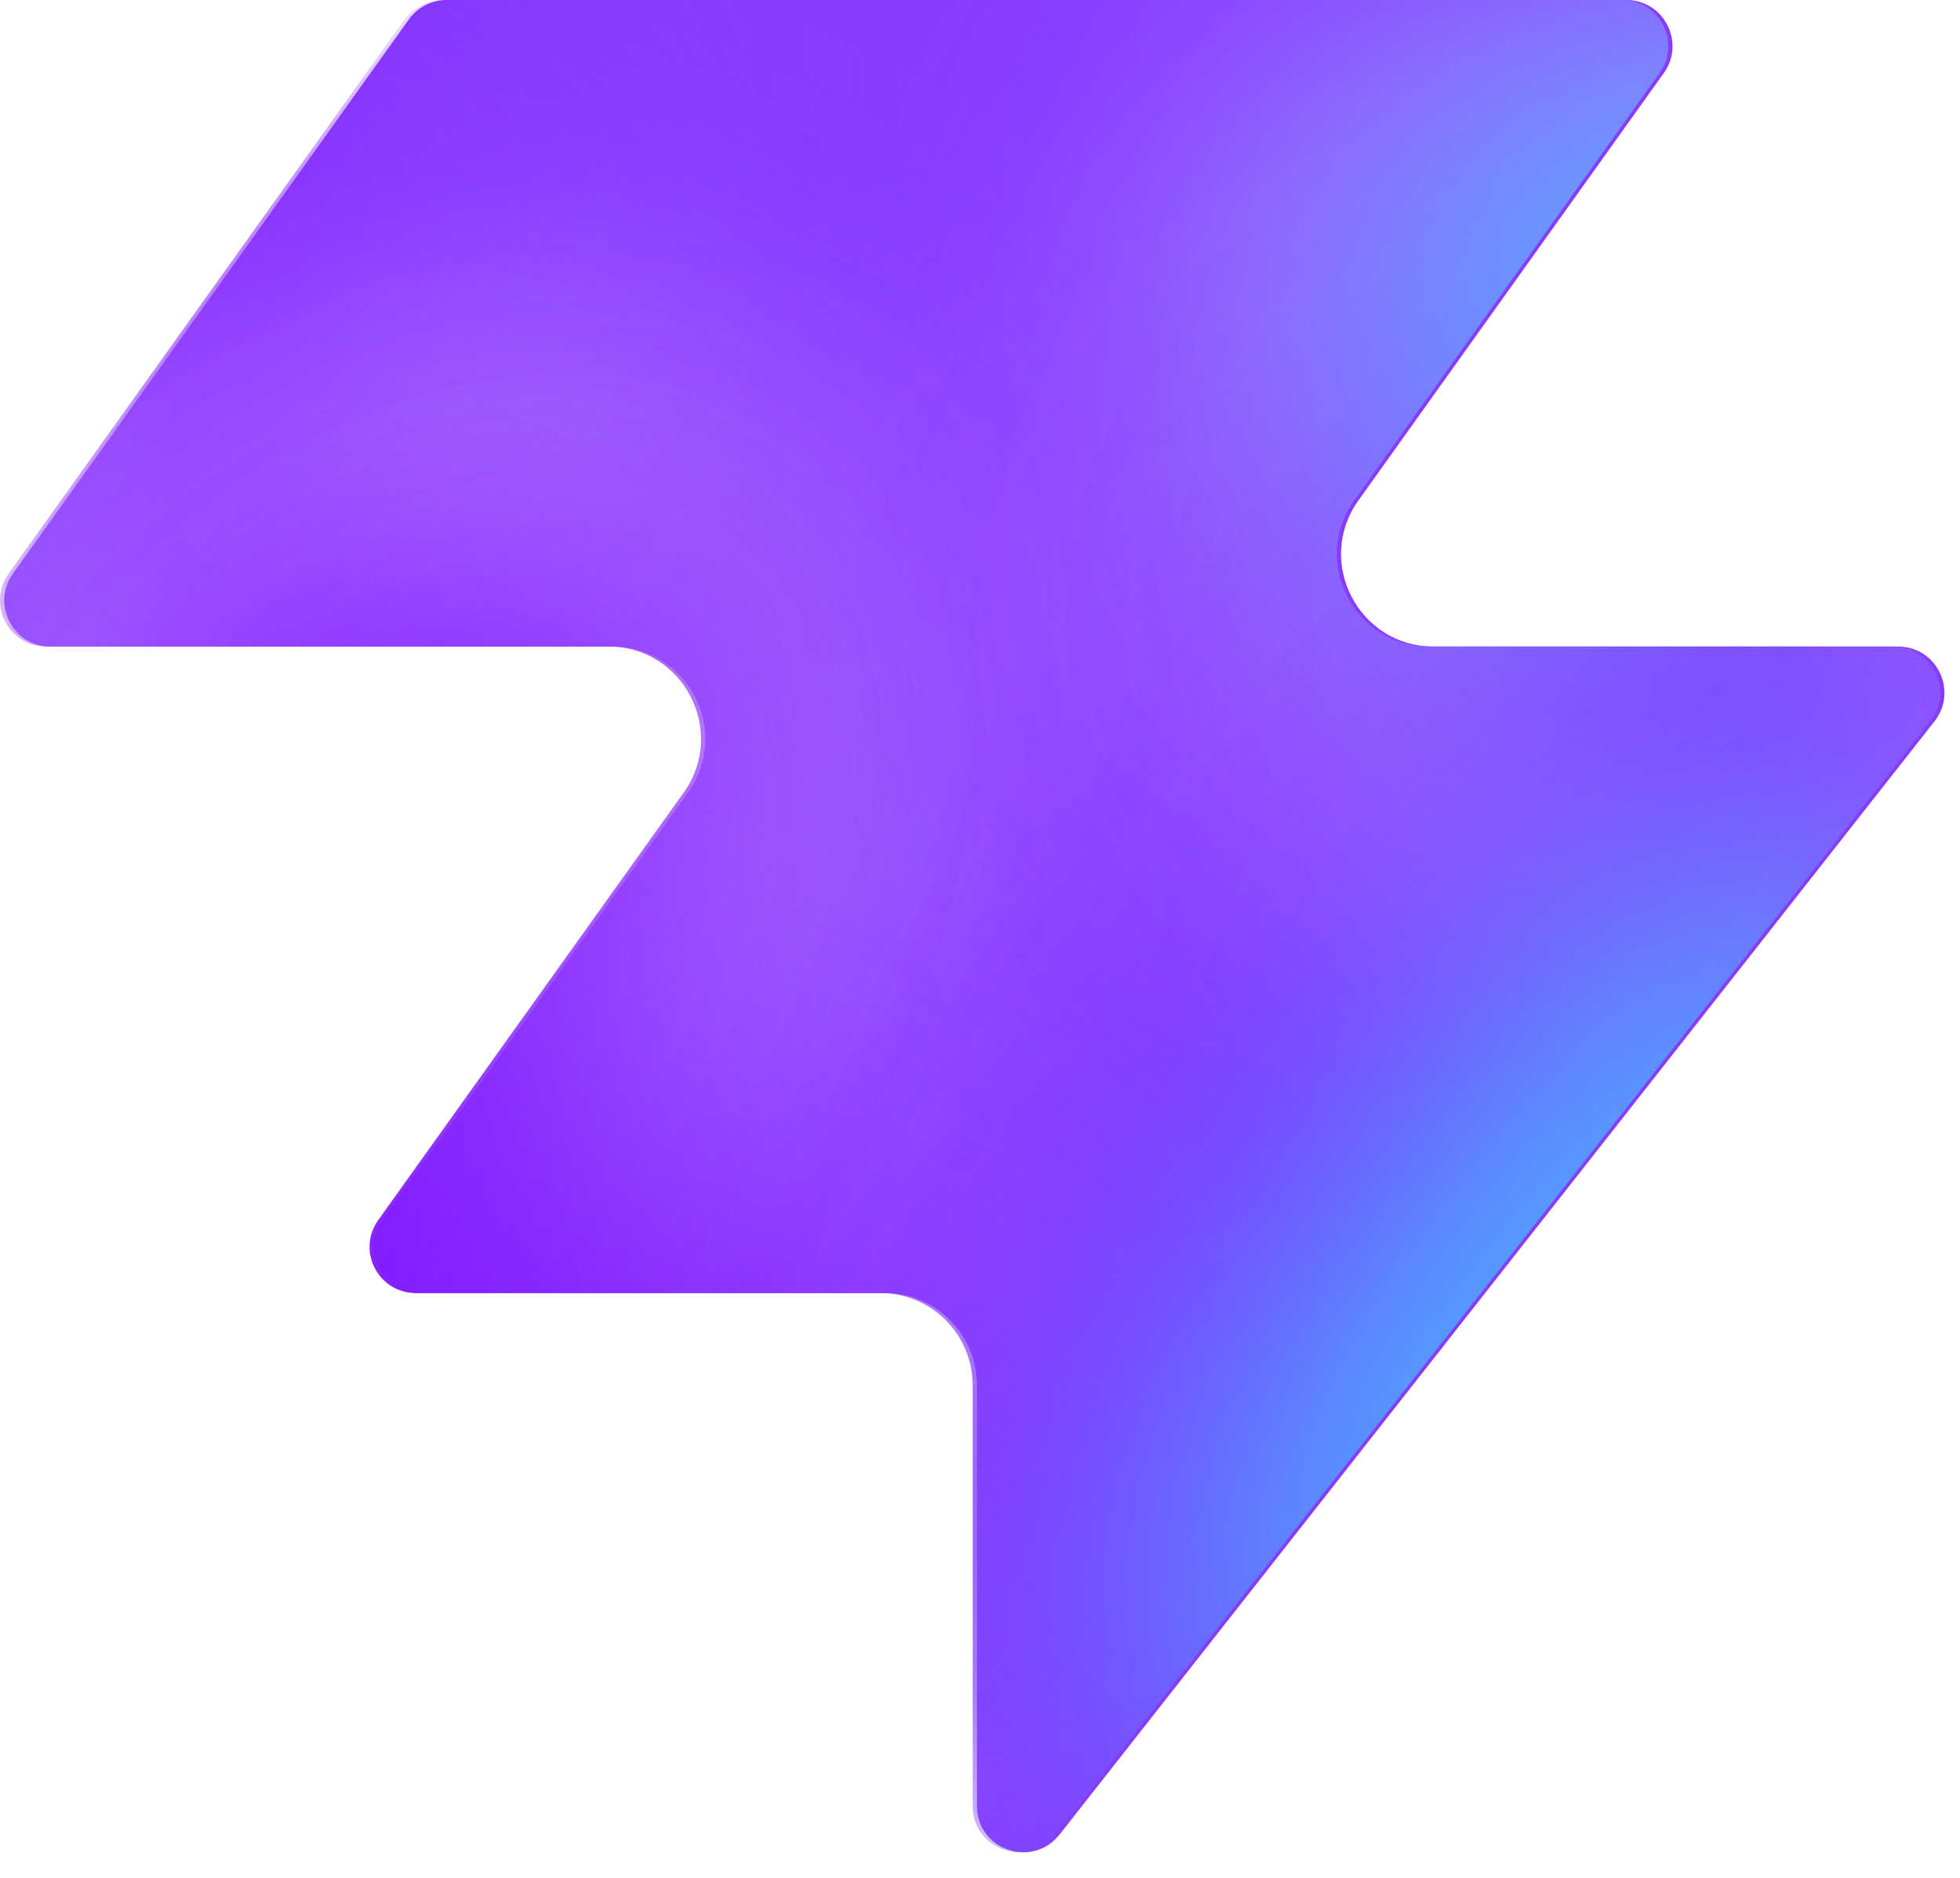
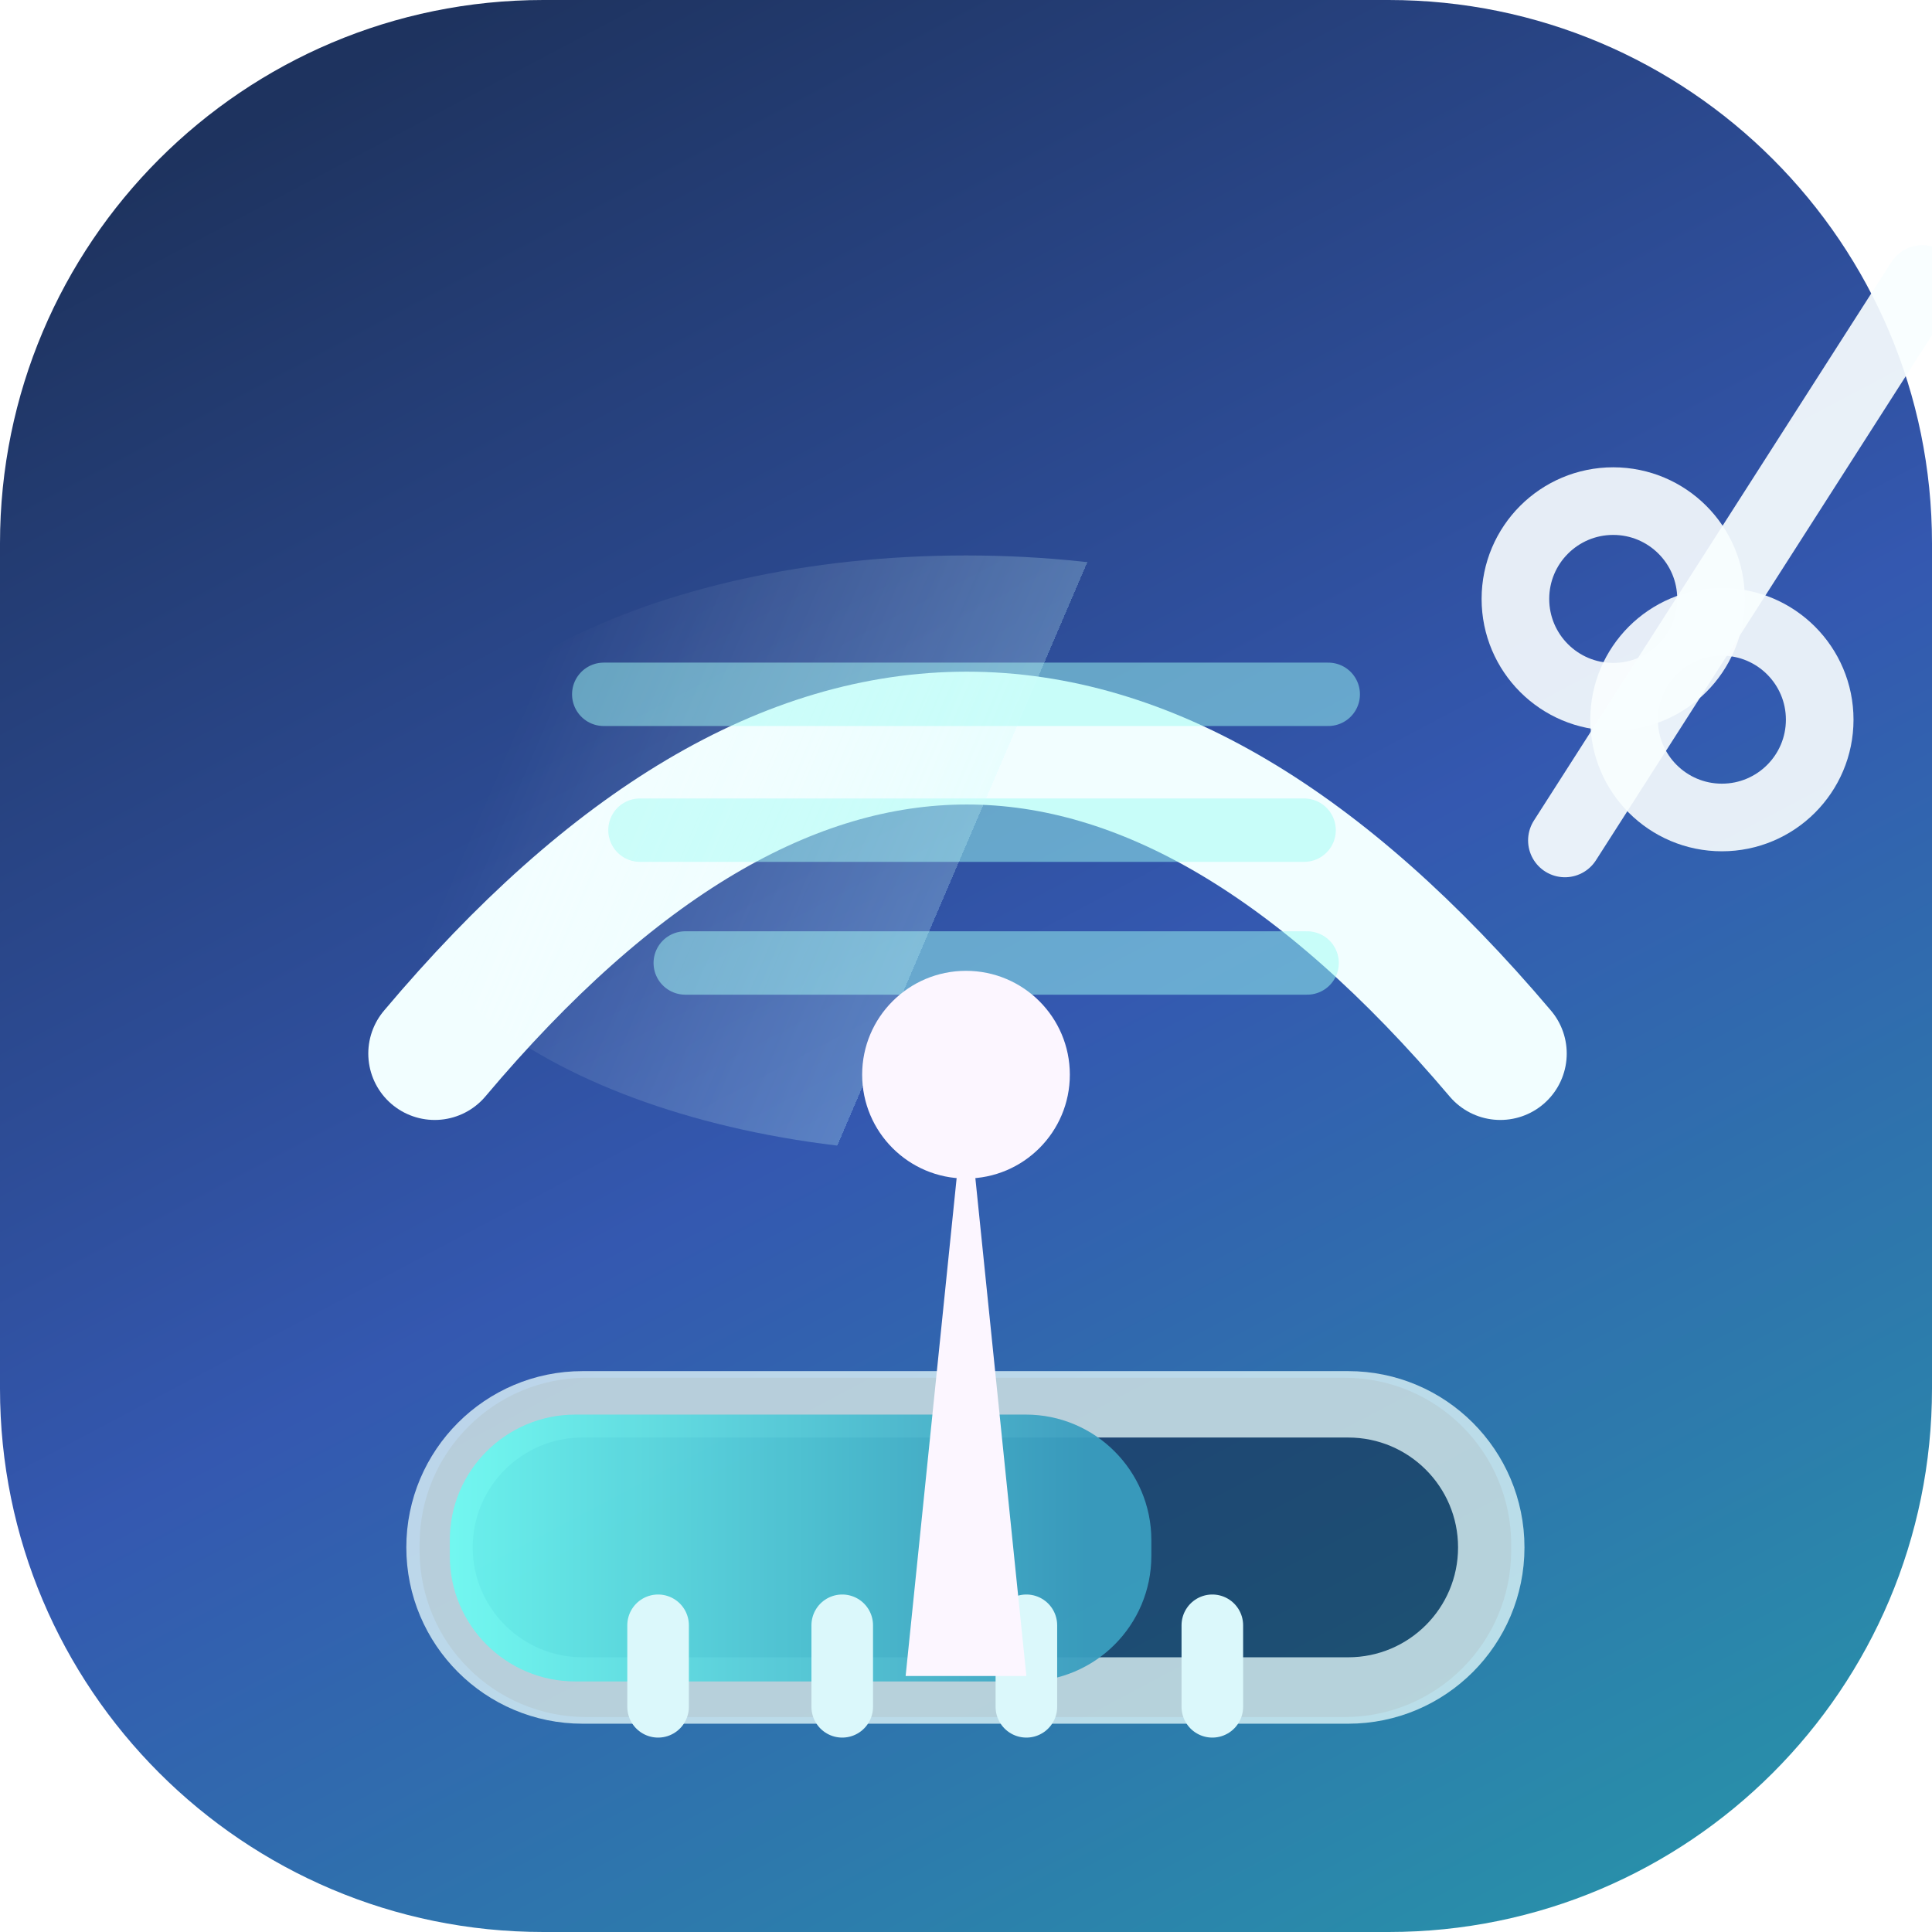
- <svg xmlns="http://www.w3.org/2000/svg" width="48" height="46" fill="none" viewBox="0 0 48 46">
-   <path fill="#863bff" d="M25.946 44.938c-.664.845-2.021.375-2.021-.698V33.937a2.26 2.26 0 0 0-2.262-2.262H10.287c-.92 0-1.456-1.04-.92-1.788l7.48-10.471c1.07-1.497 0-3.578-1.842-3.578H1.237c-.92 0-1.456-1.04-.92-1.788L10.013.474c.214-.297.556-.474.92-.474h28.894c.92 0 1.456 1.04.92 1.788l-7.48 10.471c-1.07 1.498 0 3.579 1.842 3.579h11.377c.943 0 1.473 1.088.89 1.83L25.947 44.94z" style="fill:#863bff;fill:color(display-p3 .525 .23 1);fill-opacity:1" />
-   <mask id="a" width="48" height="46" x="0" y="0" maskUnits="userSpaceOnUse" style="mask-type:alpha">
-     <path fill="#000" d="M25.842 44.938c-.664.844-2.021.375-2.021-.698V33.937a2.26 2.26 0 0 0-2.262-2.262H10.183c-.92 0-1.456-1.04-.92-1.788l7.48-10.471c1.07-1.498 0-3.579-1.842-3.579H1.133c-.92 0-1.456-1.04-.92-1.787L9.91.473c.214-.297.556-.474.92-.474h28.894c.92 0 1.456 1.04.92 1.788l-7.48 10.471c-1.07 1.498 0 3.578 1.842 3.578h11.377c.943 0 1.473 1.088.89 1.832L25.843 44.94z" style="fill:#000;fill-opacity:1" />
-   </mask>
-   <g mask="url(#a)">
-     <g filter="url(#b)">
-       <ellipse cx="5.508" cy="14.704" fill="#ede6ff" rx="5.508" ry="14.704" style="fill:#ede6ff;fill:color(display-p3 .927 .903 1);fill-opacity:1" transform="matrix(.00324 1 1 -.00324 -4.47 31.516)" />
-     </g>
-     <g filter="url(#c)">
-       <ellipse cx="10.399" cy="29.851" fill="#ede6ff" rx="10.399" ry="29.851" style="fill:#ede6ff;fill:color(display-p3 .927 .903 1);fill-opacity:1" transform="matrix(.00324 1 1 -.00324 -39.328 7.883)" />
-     </g>
-     <g filter="url(#d)">
-       <ellipse cx="5.508" cy="30.487" fill="#7e14ff" rx="5.508" ry="30.487" style="fill:#7e14ff;fill:color(display-p3 .492 .077 1);fill-opacity:1" transform="rotate(89.814 -25.913 -14.639)scale(1 -1)" />
-     </g>
-     <g filter="url(#e)">
-       <ellipse cx="5.508" cy="30.599" fill="#7e14ff" rx="5.508" ry="30.599" style="fill:#7e14ff;fill:color(display-p3 .492 .077 1);fill-opacity:1" transform="rotate(89.814 -32.644 -3.334)scale(1 -1)" />
-     </g>
-     <g filter="url(#f)">
-       <ellipse cx="5.508" cy="30.599" fill="#7e14ff" rx="5.508" ry="30.599" style="fill:#7e14ff;fill:color(display-p3 .492 .077 1);fill-opacity:1" transform="matrix(.00324 1 1 -.00324 -34.34 30.47)" />
-     </g>
-     <g filter="url(#g)">
-       <ellipse cx="14.072" cy="22.078" fill="#ede6ff" rx="14.072" ry="22.078" style="fill:#ede6ff;fill:color(display-p3 .927 .903 1);fill-opacity:1" transform="rotate(93.35 24.506 48.493)scale(-1 1)" />
-     </g>
-     <g filter="url(#h)">
-       <ellipse cx="3.47" cy="21.501" fill="#7e14ff" rx="3.47" ry="21.501" style="fill:#7e14ff;fill:color(display-p3 .492 .077 1);fill-opacity:1" transform="rotate(89.009 28.708 47.59)scale(-1 1)" />
-     </g>
-     <g filter="url(#i)">
-       <ellipse cx="3.47" cy="21.501" fill="#7e14ff" rx="3.47" ry="21.501" style="fill:#7e14ff;fill:color(display-p3 .492 .077 1);fill-opacity:1" transform="rotate(89.009 28.708 47.59)scale(-1 1)" />
-     </g>
-     <g filter="url(#j)">
-       <ellipse cx=".387" cy="8.972" fill="#7e14ff" rx="4.407" ry="29.108" style="fill:#7e14ff;fill:color(display-p3 .492 .077 1);fill-opacity:1" transform="rotate(39.51 .387 8.972)" />
-     </g>
-     <g filter="url(#k)">
-       <ellipse cx="47.523" cy="-6.092" fill="#7e14ff" rx="4.407" ry="29.108" style="fill:#7e14ff;fill:color(display-p3 .492 .077 1);fill-opacity:1" transform="rotate(37.892 47.523 -6.092)" />
-     </g>
-     <g filter="url(#l)">
-       <ellipse cx="41.412" cy="6.333" fill="#47bfff" rx="5.971" ry="9.665" style="fill:#47bfff;fill:color(display-p3 .28 .748 1);fill-opacity:1" transform="rotate(37.892 41.412 6.333)" />
-     </g>
-     <g filter="url(#m)">
-       <ellipse cx="-1.879" cy="38.332" fill="#7e14ff" rx="4.407" ry="29.108" style="fill:#7e14ff;fill:color(display-p3 .492 .077 1);fill-opacity:1" transform="rotate(37.892 -1.88 38.332)" />
-     </g>
-     <g filter="url(#n)">
-       <ellipse cx="-1.879" cy="38.332" fill="#7e14ff" rx="4.407" ry="29.108" style="fill:#7e14ff;fill:color(display-p3 .492 .077 1);fill-opacity:1" transform="rotate(37.892 -1.88 38.332)" />
-     </g>
-     <g filter="url(#o)">
-       <ellipse cx="35.651" cy="29.907" fill="#7e14ff" rx="4.407" ry="29.108" style="fill:#7e14ff;fill:color(display-p3 .492 .077 1);fill-opacity:1" transform="rotate(37.892 35.651 29.907)" />
-     </g>
-     <g filter="url(#p)">
-       <ellipse cx="38.418" cy="32.4" fill="#47bfff" rx="5.971" ry="15.297" style="fill:#47bfff;fill:color(display-p3 .28 .748 1);fill-opacity:1" transform="rotate(37.892 38.418 32.4)" />
-     </g>
-   </g>
+ <svg xmlns="http://www.w3.org/2000/svg" viewBox="0 0 32 32" role="img" aria-label="頭頂の質感から％へ換算した見ため指標を表示">
  <defs>
-     <filter id="b" width="60.045" height="41.654" x="-19.77" y="16.149" color-interpolation-filters="sRGB" filterUnits="userSpaceOnUse">
-       <feFlood flood-opacity="0" result="BackgroundImageFix" />
-       <feBlend in="SourceGraphic" in2="BackgroundImageFix" result="shape" />
-       <feGaussianBlur result="effect1_foregroundBlur_2002_17158" stdDeviation="7.659" />
-     </filter>
-     <filter id="c" width="90.34" height="51.437" x="-54.613" y="-7.533" color-interpolation-filters="sRGB" filterUnits="userSpaceOnUse">
-       <feFlood flood-opacity="0" result="BackgroundImageFix" />
-       <feBlend in="SourceGraphic" in2="BackgroundImageFix" result="shape" />
-       <feGaussianBlur result="effect1_foregroundBlur_2002_17158" stdDeviation="7.659" />
-     </filter>
-     <filter id="d" width="79.355" height="29.4" x="-49.64" y="2.03" color-interpolation-filters="sRGB" filterUnits="userSpaceOnUse">
-       <feFlood flood-opacity="0" result="BackgroundImageFix" />
-       <feBlend in="SourceGraphic" in2="BackgroundImageFix" result="shape" />
-       <feGaussianBlur result="effect1_foregroundBlur_2002_17158" stdDeviation="4.596" />
-     </filter>
-     <filter id="e" width="79.579" height="29.4" x="-45.045" y="20.029" color-interpolation-filters="sRGB" filterUnits="userSpaceOnUse">
-       <feFlood flood-opacity="0" result="BackgroundImageFix" />
-       <feBlend in="SourceGraphic" in2="BackgroundImageFix" result="shape" />
-       <feGaussianBlur result="effect1_foregroundBlur_2002_17158" stdDeviation="4.596" />
-     </filter>
-     <filter id="f" width="79.579" height="29.4" x="-43.513" y="21.178" color-interpolation-filters="sRGB" filterUnits="userSpaceOnUse">
-       <feFlood flood-opacity="0" result="BackgroundImageFix" />
-       <feBlend in="SourceGraphic" in2="BackgroundImageFix" result="shape" />
-       <feGaussianBlur result="effect1_foregroundBlur_2002_17158" stdDeviation="4.596" />
-     </filter>
-     <filter id="g" width="74.749" height="58.852" x="15.756" y="-17.901" color-interpolation-filters="sRGB" filterUnits="userSpaceOnUse">
-       <feFlood flood-opacity="0" result="BackgroundImageFix" />
-       <feBlend in="SourceGraphic" in2="BackgroundImageFix" result="shape" />
-       <feGaussianBlur result="effect1_foregroundBlur_2002_17158" stdDeviation="7.659" />
-     </filter>
-     <filter id="h" width="61.377" height="25.362" x="23.548" y="2.284" color-interpolation-filters="sRGB" filterUnits="userSpaceOnUse">
-       <feFlood flood-opacity="0" result="BackgroundImageFix" />
-       <feBlend in="SourceGraphic" in2="BackgroundImageFix" result="shape" />
-       <feGaussianBlur result="effect1_foregroundBlur_2002_17158" stdDeviation="4.596" />
-     </filter>
-     <filter id="i" width="61.377" height="25.362" x="23.548" y="2.284" color-interpolation-filters="sRGB" filterUnits="userSpaceOnUse">
-       <feFlood flood-opacity="0" result="BackgroundImageFix" />
-       <feBlend in="SourceGraphic" in2="BackgroundImageFix" result="shape" />
-       <feGaussianBlur result="effect1_foregroundBlur_2002_17158" stdDeviation="4.596" />
-     </filter>
-     <filter id="j" width="56.045" height="63.649" x="-27.636" y="-22.853" color-interpolation-filters="sRGB" filterUnits="userSpaceOnUse">
-       <feFlood flood-opacity="0" result="BackgroundImageFix" />
-       <feBlend in="SourceGraphic" in2="BackgroundImageFix" result="shape" />
-       <feGaussianBlur result="effect1_foregroundBlur_2002_17158" stdDeviation="4.596" />
-     </filter>
-     <filter id="k" width="54.814" height="64.646" x="20.116" y="-38.415" color-interpolation-filters="sRGB" filterUnits="userSpaceOnUse">
-       <feFlood flood-opacity="0" result="BackgroundImageFix" />
-       <feBlend in="SourceGraphic" in2="BackgroundImageFix" result="shape" />
-       <feGaussianBlur result="effect1_foregroundBlur_2002_17158" stdDeviation="4.596" />
-     </filter>
-     <filter id="l" width="33.541" height="35.313" x="24.641" y="-11.323" color-interpolation-filters="sRGB" filterUnits="userSpaceOnUse">
-       <feFlood flood-opacity="0" result="BackgroundImageFix" />
-       <feBlend in="SourceGraphic" in2="BackgroundImageFix" result="shape" />
-       <feGaussianBlur result="effect1_foregroundBlur_2002_17158" stdDeviation="4.596" />
-     </filter>
-     <filter id="m" width="54.814" height="64.646" x="-29.286" y="6.009" color-interpolation-filters="sRGB" filterUnits="userSpaceOnUse">
-       <feFlood flood-opacity="0" result="BackgroundImageFix" />
-       <feBlend in="SourceGraphic" in2="BackgroundImageFix" result="shape" />
-       <feGaussianBlur result="effect1_foregroundBlur_2002_17158" stdDeviation="4.596" />
-     </filter>
-     <filter id="n" width="54.814" height="64.646" x="-29.286" y="6.009" color-interpolation-filters="sRGB" filterUnits="userSpaceOnUse">
-       <feFlood flood-opacity="0" result="BackgroundImageFix" />
-       <feBlend in="SourceGraphic" in2="BackgroundImageFix" result="shape" />
-       <feGaussianBlur result="effect1_foregroundBlur_2002_17158" stdDeviation="4.596" />
-     </filter>
-     <filter id="o" width="54.814" height="64.646" x="8.244" y="-2.416" color-interpolation-filters="sRGB" filterUnits="userSpaceOnUse">
-       <feFlood flood-opacity="0" result="BackgroundImageFix" />
-       <feBlend in="SourceGraphic" in2="BackgroundImageFix" result="shape" />
-       <feGaussianBlur result="effect1_foregroundBlur_2002_17158" stdDeviation="4.596" />
-     </filter>
-     <filter id="p" width="39.409" height="43.623" x="18.713" y="10.588" color-interpolation-filters="sRGB" filterUnits="userSpaceOnUse">
-       <feFlood flood-opacity="0" result="BackgroundImageFix" />
-       <feBlend in="SourceGraphic" in2="BackgroundImageFix" result="shape" />
-       <feGaussianBlur result="effect1_foregroundBlur_2002_17158" stdDeviation="4.596" />
-     </filter>
+     <linearGradient id="fc-bg" x1="8" y1="0" x2="26" y2="34" gradientUnits="userSpaceOnUse">
+       <stop stop-color="#1e335f" />
+       <stop offset="0.5" stop-color="#3458b0" />
+       <stop offset="1" stop-color="#2795a9" />
+     </linearGradient>
+     <linearGradient id="fc-scan" x1="9" y1="11" x2="23" y2="17" gradientUnits="userSpaceOnUse">
+       <stop stop-color="#ffffff" stop-opacity="0" />
+       <stop offset="0.5" stop-color="#cffffd" stop-opacity="0.45" />
+       <stop stop-color="#ffffff" stop-opacity="0" />
+     </linearGradient>
+     <linearGradient id="fc-meter" x1="7.5" y1="23" x2="18" y2="23" gradientUnits="userSpaceOnUse">
+       <stop stop-color="#6ef9f1" />
+       <stop offset="1" stop-color="#3a9dbf" />
+     </linearGradient>
  </defs>
+   <rect width="32" height="32" rx="9" fill="url(#fc-bg)" />
+   <path fill="none" stroke="#f2feff" stroke-width="2.2" stroke-linecap="round" d="M7.2 17.45Q16 7 24.85 17.45" />
+   <path d="M10 11.5h12M10.6 13.75h11M11.35 15.95h10.3" fill="none" stroke="#9efbf4" stroke-width="1.05" stroke-linecap="round" opacity="0.5" />
+   <ellipse cx="16" cy="14.15" rx="9.5" ry="4.95" fill="url(#fc-scan)" opacity="0.55" />
+   <rect x="6.95" y="22.82" width="18.08" height="5.62" rx="2.76" fill="#081124" opacity="0.42" />
+   <rect x="7.28" y="23.26" width="17.42" height="4.74" rx="2.37" fill="none" stroke="#eafefe" stroke-width="1.1" opacity="0.75" />
+   <rect x="7.45" y="23.43" width="11.62" height="4.42" rx="2.08" fill="url(#fc-meter)" opacity="0.95" />
+   <path stroke="#dbf8fb" stroke-width="1.02" stroke-linecap="round" d="M10.9 26.92v1.35M13.95 26.92v1.35M17 26.92v1.35M20.08 26.92v1.35" />
+   <path fill="#fcf6ff" d="M16 18l-1 9.76h2z" />
+   <circle cx="16" cy="17.8" r="1.72" fill="#fcf6ff" />
+   <circle cx="26.72" cy="9.92" r="1.62" stroke="#f9feff" stroke-width="1.12" fill="none" opacity="0.9" />
+   <circle cx="28.52" cy="11.92" r="1.62" stroke="#f9feff" stroke-width="1.12" fill="none" opacity="0.9" />
+   <path d="M25.92 13.92l5.92-9.25" stroke="#f9feff" stroke-width="1.22" stroke-linecap="round" opacity="0.92" />
</svg>
